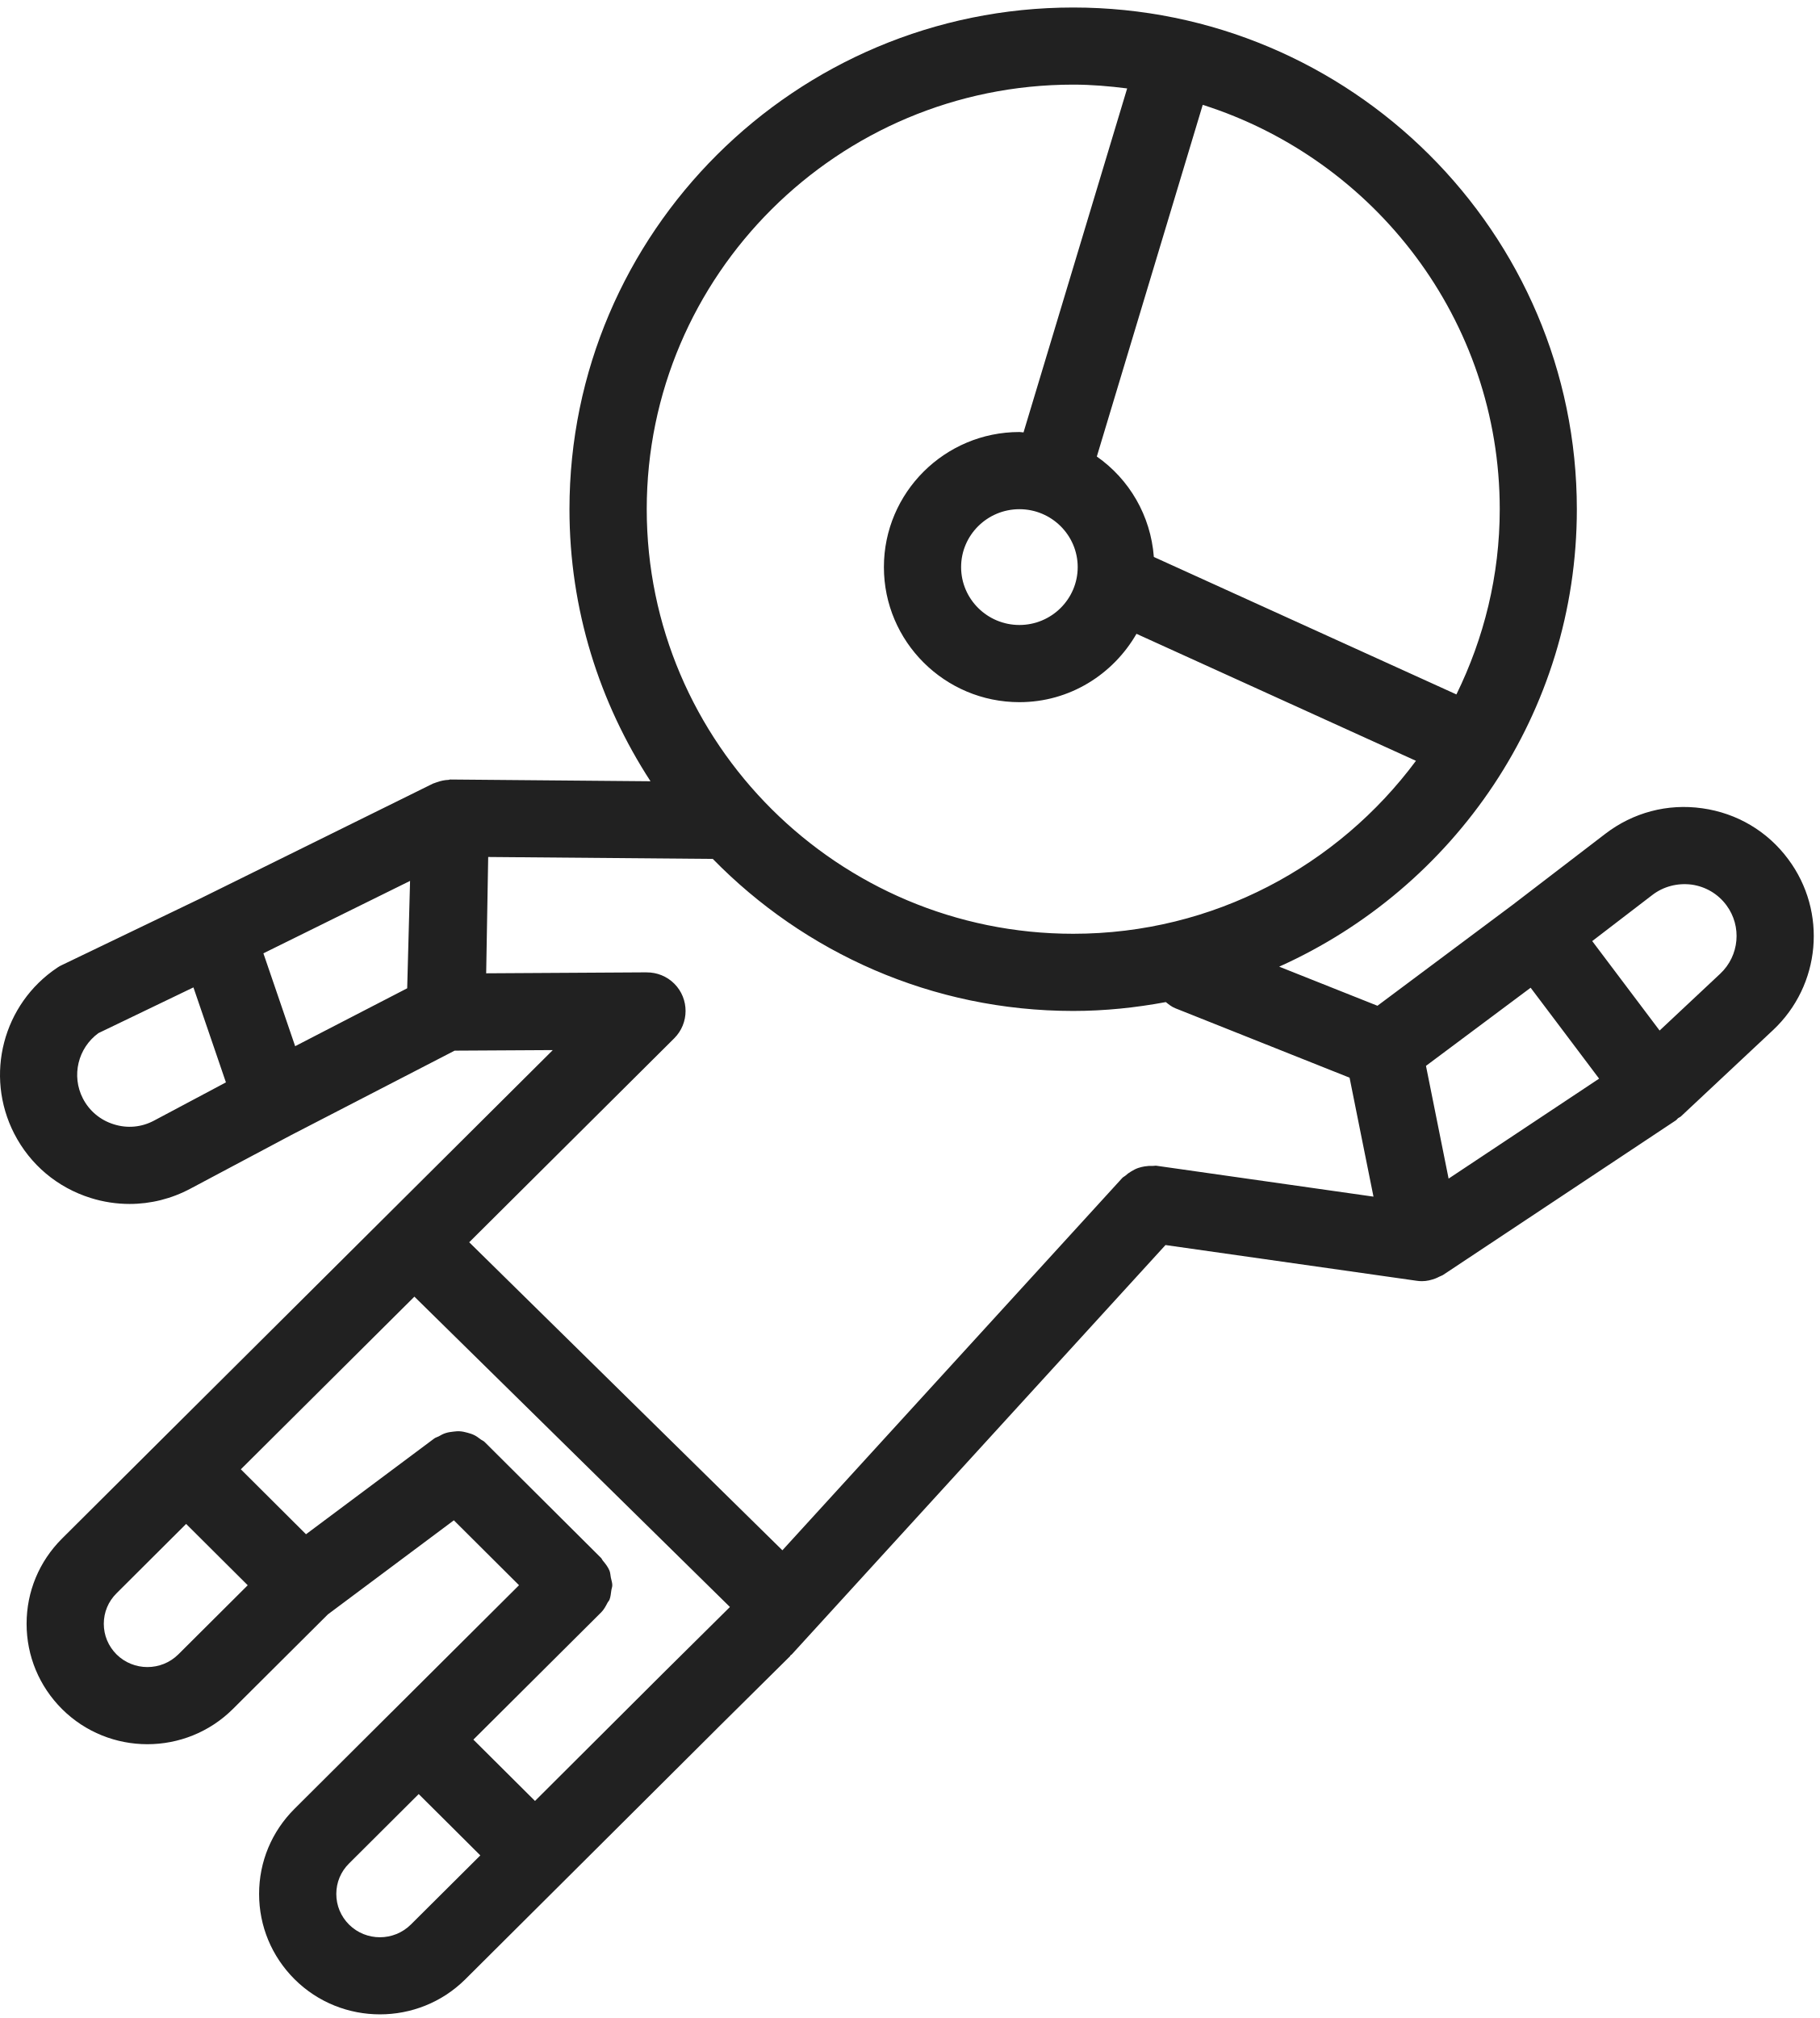
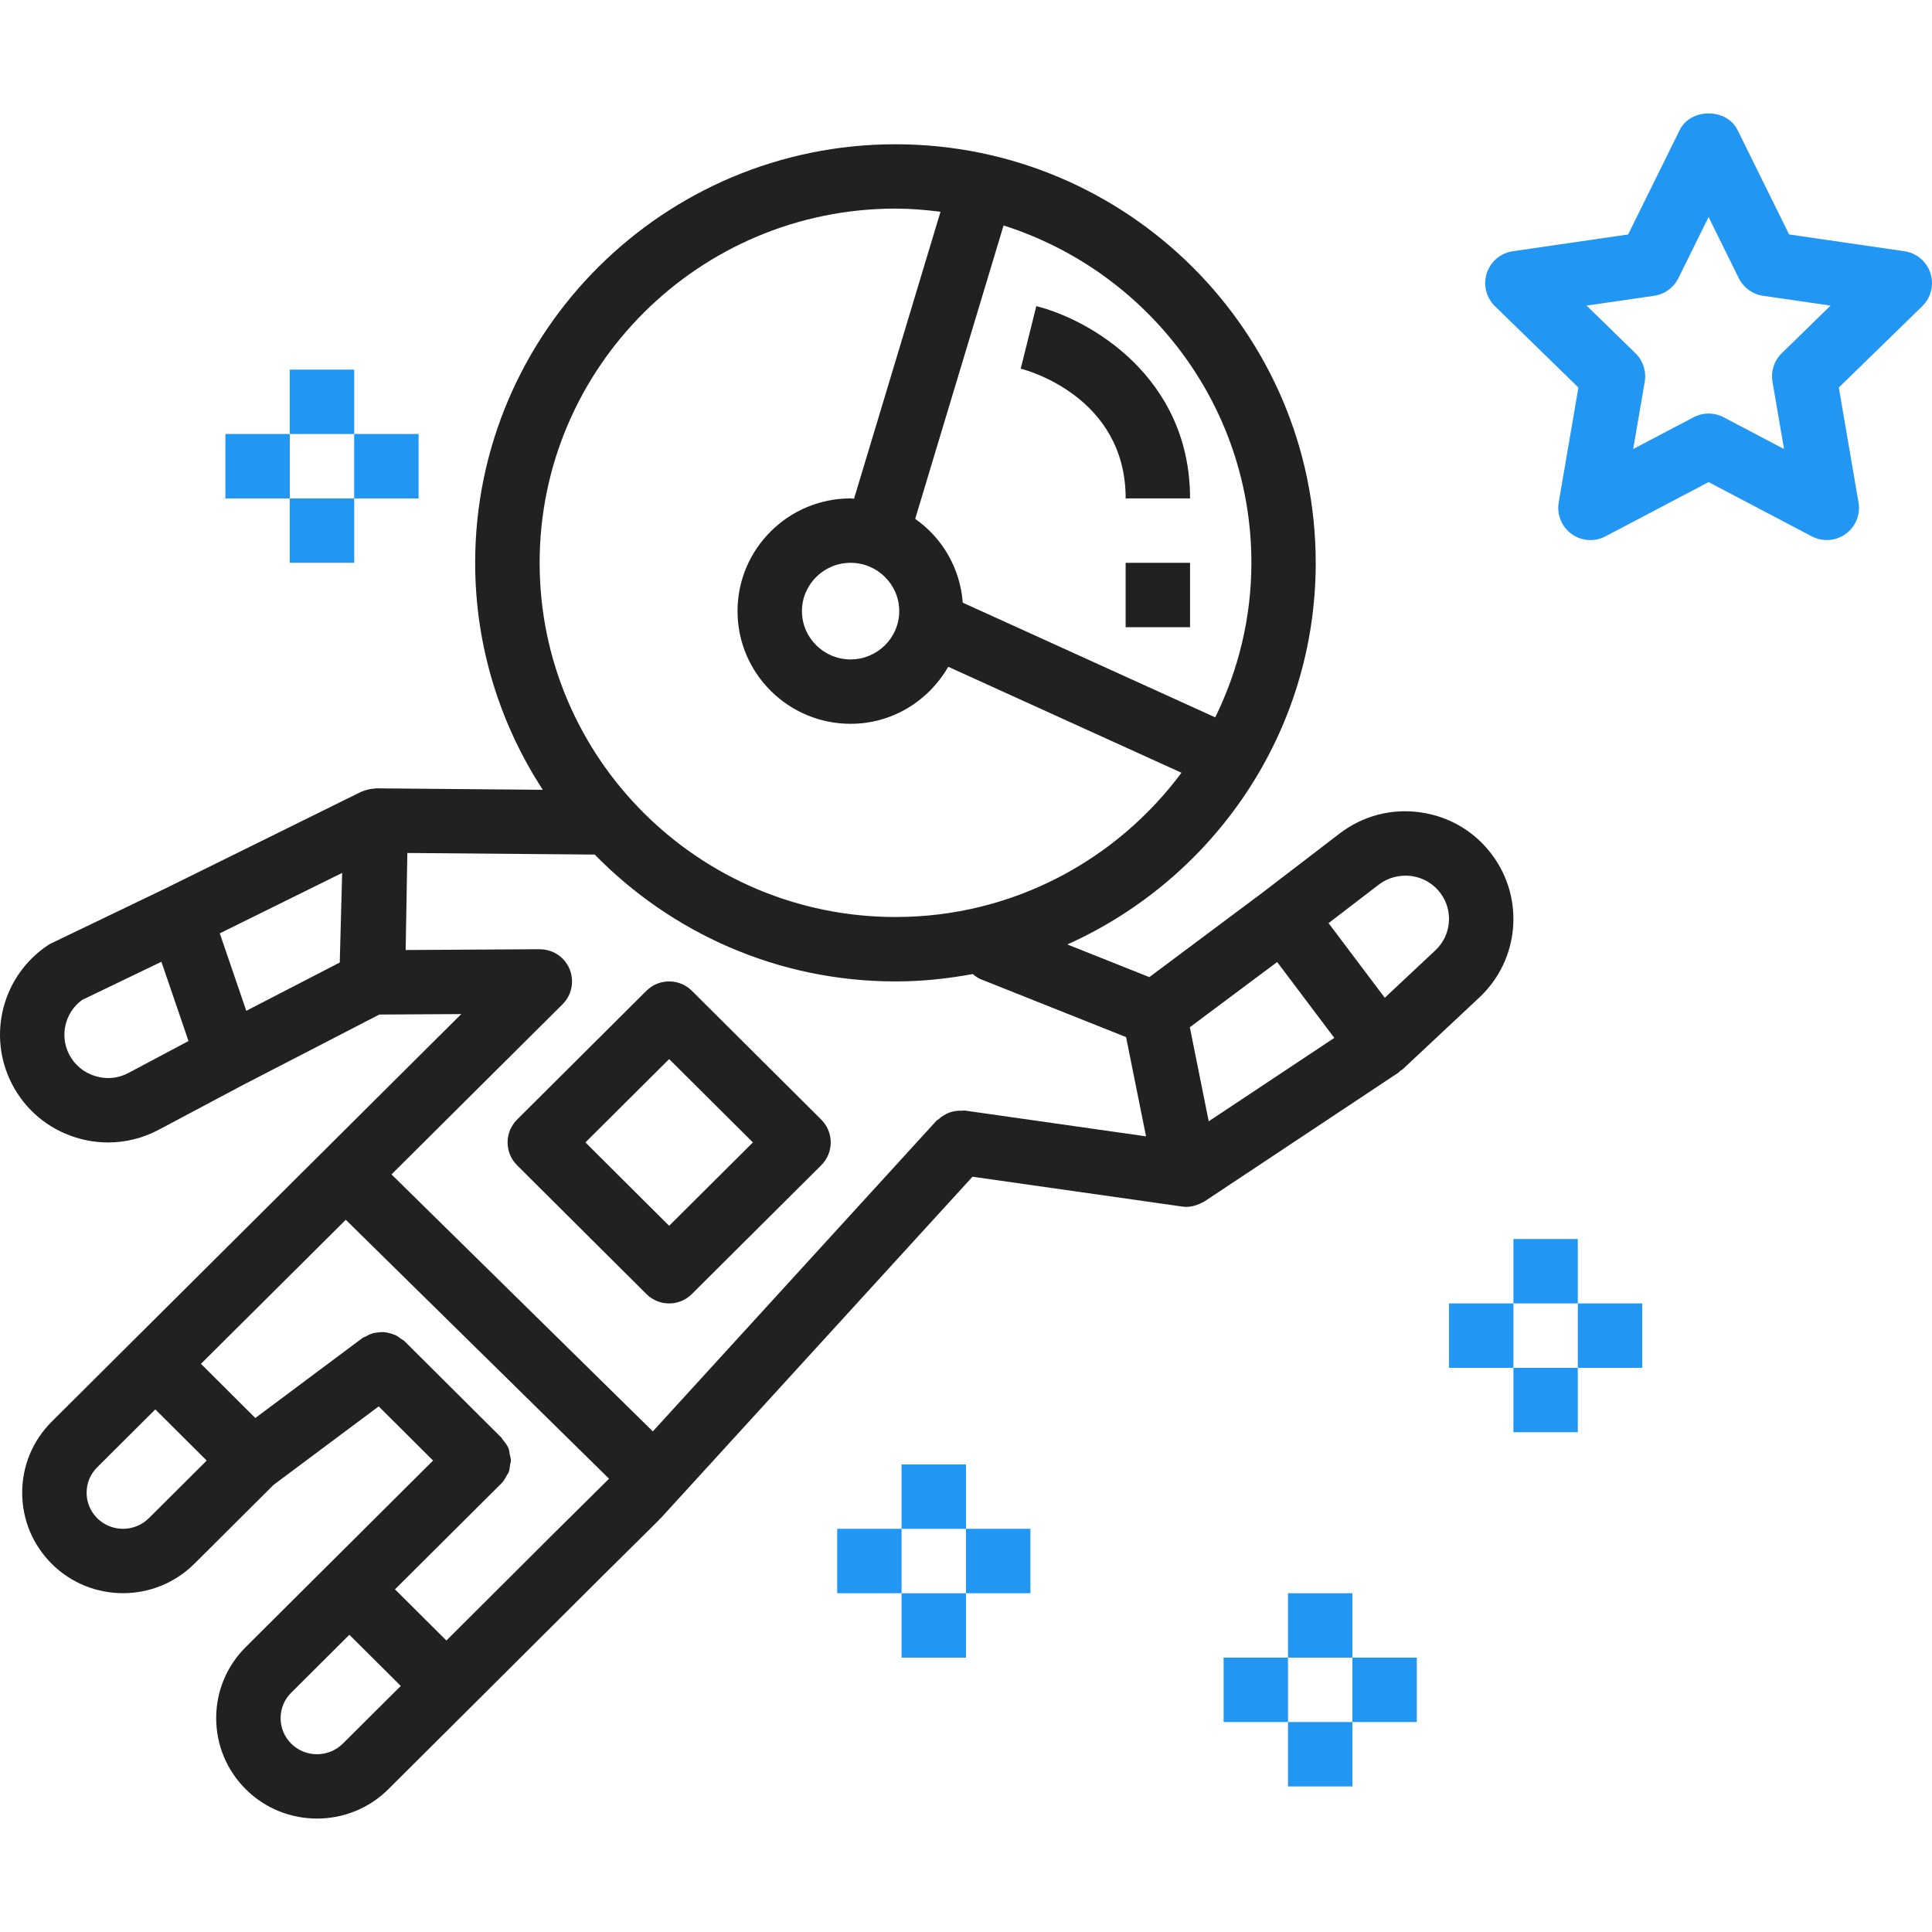
- <svg xmlns="http://www.w3.org/2000/svg" width="55" height="61" viewBox="0 0 55 61" fill="none">
-   <path d="M54.063 25.974C53.435 25.126 52.512 24.58 51.464 24.433C50.412 24.283 49.373 24.56 48.533 25.203L45.795 27.301L45.794 27.303L41.643 30.402L38.672 29.22C43.969 26.843 47.671 21.545 47.671 15.394C47.671 7.031 40.84 0.227 32.444 0.227C24.047 0.227 17.216 7.031 17.216 15.394C17.216 18.425 18.123 21.244 19.666 23.616L13.62 23.563C13.617 23.563 13.613 23.563 13.61 23.563C13.591 23.563 13.576 23.573 13.559 23.574C13.443 23.578 13.33 23.602 13.219 23.642C13.191 23.652 13.162 23.658 13.135 23.671C13.121 23.677 13.107 23.678 13.093 23.685L6.021 27.177C6.02 27.177 6.018 27.177 6.018 27.178L1.877 29.169C1.831 29.189 1.784 29.216 1.739 29.246C0.088 30.345 -0.474 32.504 0.43 34.268C0.912 35.206 1.732 35.896 2.74 36.212C3.129 36.334 3.525 36.393 3.919 36.393C4.553 36.393 5.181 36.238 5.756 35.931L8.792 34.317L13.744 31.759L16.712 31.742L4.808 43.588C4.807 43.59 4.806 43.59 4.805 43.591L1.876 46.507C1.185 47.196 0.804 48.109 0.804 49.084C0.804 50.057 1.185 50.972 1.876 51.662C2.587 52.369 3.521 52.724 4.456 52.724C5.392 52.724 6.325 52.369 7.038 51.662L9.913 48.799L13.721 45.956L15.691 47.918L11.838 51.755C11.836 51.756 11.835 51.756 11.834 51.758L8.906 54.674C8.214 55.363 7.833 56.276 7.833 57.25C7.833 58.223 8.214 59.139 8.906 59.829C9.616 60.536 10.552 60.89 11.486 60.89C12.421 60.89 13.357 60.536 14.068 59.829L16.998 56.912L21.684 52.245C21.685 52.244 21.685 52.243 21.686 52.242L23.895 50.054L23.887 50.046C23.901 50.032 23.921 50.027 23.935 50.012L35.235 37.635L42.828 38.715C42.883 38.724 42.938 38.727 42.992 38.727C43.134 38.727 43.27 38.693 43.402 38.643C43.441 38.629 43.474 38.61 43.511 38.592C43.553 38.571 43.597 38.559 43.637 38.532L50.666 33.865C50.692 33.848 50.706 33.82 50.73 33.801C50.758 33.779 50.793 33.77 50.819 33.745L53.6 31.14C55.047 29.784 55.247 27.563 54.063 25.974ZM4.66 33.872C4.281 34.075 3.851 34.116 3.439 33.985C3.03 33.858 2.699 33.579 2.505 33.203C2.153 32.517 2.357 31.681 2.974 31.23L5.848 29.847L6.54 31.869L6.83 32.718L4.66 33.872ZM12.31 29.874L8.923 31.624L8.365 29.991L7.963 28.817L12.397 26.628L12.31 29.874ZM45.34 15.392C45.34 17.401 44.861 19.296 44.03 20.991L34.883 16.836C34.788 15.582 34.137 14.484 33.159 13.8L36.361 3.169C41.563 4.823 45.34 9.675 45.34 15.392ZM19.552 15.392C19.552 8.316 25.336 2.558 32.446 2.558C32.999 2.558 33.54 2.605 34.076 2.673L30.943 13.071C30.901 13.07 30.862 13.059 30.819 13.059C28.56 13.059 26.722 14.89 26.722 17.142C26.722 19.394 28.56 21.225 30.819 21.225C32.337 21.225 33.65 20.387 34.358 19.159L42.807 22.998C40.456 26.162 36.694 28.226 32.446 28.226C25.336 28.226 19.552 22.468 19.552 15.392ZM32.581 17.142C32.581 18.107 31.79 18.892 30.819 18.892C29.847 18.892 29.056 18.107 29.056 17.142C29.056 16.177 29.847 15.392 30.819 15.392C31.79 15.392 32.581 16.177 32.581 17.142ZM5.392 50.008C4.875 50.52 4.038 50.519 3.523 50.009C3.274 49.76 3.138 49.432 3.138 49.084C3.138 48.736 3.274 48.408 3.523 48.162L5.627 46.065L7.489 47.919L5.392 50.008ZM12.422 58.174C11.905 58.687 11.068 58.688 10.552 58.176C10.303 57.927 10.167 57.599 10.167 57.25C10.167 56.903 10.303 56.575 10.552 56.329L12.658 54.231L13.539 55.107L14.521 56.085L12.422 58.174ZM20.038 50.586C20.037 50.587 20.036 50.587 20.035 50.589L16.174 54.439L15.293 53.562L14.311 52.585L18.168 48.745C18.168 48.745 18.168 48.745 18.168 48.744C18.169 48.743 18.17 48.743 18.172 48.742C18.259 48.654 18.314 48.549 18.368 48.445C18.383 48.415 18.412 48.389 18.425 48.358C18.461 48.268 18.467 48.171 18.481 48.077C18.488 48.023 18.511 47.973 18.511 47.918C18.511 47.84 18.483 47.764 18.467 47.687C18.453 47.617 18.453 47.546 18.426 47.478C18.382 47.368 18.306 47.272 18.227 47.177C18.204 47.151 18.196 47.119 18.172 47.094C18.172 47.094 18.172 47.094 18.171 47.094C18.169 47.093 18.169 47.091 18.168 47.09L14.653 43.59C14.616 43.552 14.568 43.537 14.526 43.506C14.464 43.458 14.405 43.413 14.336 43.38C14.269 43.347 14.201 43.327 14.131 43.308C14.057 43.287 13.985 43.271 13.906 43.265C13.835 43.26 13.769 43.267 13.697 43.276C13.619 43.285 13.546 43.295 13.47 43.32C13.396 43.343 13.331 43.379 13.264 43.418C13.22 43.442 13.171 43.451 13.13 43.481L9.251 46.377L7.281 44.414L12.528 39.195L22.067 48.576L20.038 50.586ZM34.954 35.237C34.921 35.233 34.889 35.245 34.855 35.243C34.77 35.239 34.688 35.244 34.603 35.258C34.537 35.27 34.474 35.283 34.411 35.305C34.336 35.331 34.269 35.366 34.2 35.408C34.134 35.447 34.075 35.489 34.018 35.542C33.99 35.566 33.956 35.578 33.93 35.606L23.653 46.862L14.185 37.551L20.383 31.386C20.839 30.931 20.841 30.192 20.386 29.735C20.156 29.505 19.854 29.392 19.552 29.393V29.392L14.698 29.421L14.759 25.905L21.549 25.963C24.317 28.794 28.176 30.559 32.446 30.559C33.403 30.559 34.336 30.46 35.245 30.291C35.332 30.361 35.419 30.432 35.528 30.476L40.8 32.576L41.133 34.235L41.523 36.172L34.954 35.237ZM43.794 35.627L43.11 32.219L46.274 29.857L47.102 30.955L48.344 32.605L43.794 35.627ZM52.005 29.434L50.173 31.151L48.136 28.447L49.954 27.053C50.294 26.792 50.722 26.686 51.142 26.74C51.564 26.8 51.938 27.02 52.192 27.362C52.666 28 52.585 28.89 52.005 29.434Z" fill="#212121" />
+ <svg xmlns="http://www.w3.org/2000/svg" width="70" height="70" viewBox="0 0 70 70" fill="none">
+   <path d="M69.943 9.896C69.806 9.475 69.442 9.167 69.002 9.103L64.823 8.495L62.953 4.708C62.561 3.91 61.253 3.91 60.861 4.708L58.991 8.495L54.812 9.103C54.372 9.167 54.008 9.474 53.869 9.897C53.733 10.319 53.846 10.783 54.164 11.092L57.189 14.041L56.475 18.203C56.401 18.641 56.58 19.083 56.939 19.345C57.301 19.608 57.775 19.641 58.168 19.433L61.906 17.467L65.644 19.433C65.815 19.523 66.003 19.567 66.188 19.567C66.43 19.567 66.671 19.493 66.874 19.344C67.234 19.083 67.413 18.641 67.337 18.203L66.624 14.041L69.649 11.092C69.966 10.782 70.08 10.319 69.943 9.896ZM64.556 12.799C64.282 13.066 64.156 13.454 64.221 13.832L64.639 16.269L62.45 15.118C62.28 15.029 62.093 14.984 61.906 14.984C61.72 14.984 61.534 15.029 61.363 15.118L59.174 16.269L59.592 13.832C59.657 13.454 59.531 13.068 59.257 12.799L57.484 11.072L59.932 10.717C60.313 10.662 60.64 10.423 60.811 10.078L61.905 7.862L62.999 10.078C63.17 10.422 63.498 10.662 63.878 10.717L66.326 11.072L64.556 12.799Z" fill="#2196F3" />
+   <path d="M57.167 44.892H54.834V47.226H57.167V44.892Z" fill="#2196F3" />
+   <path d="M57.167 49.559H54.834V51.892H57.167V49.559Z" fill="#2196F3" />
+   <path d="M59.5 47.226H57.167V49.559H59.5V47.226Z" fill="#2196F3" />
+   <path d="M54.834 47.226H52.501V49.559H54.834V47.226Z" fill="#2196F3" />
+   <path d="M49 57.726H46.667V60.059H49V57.726Z" fill="#2196F3" />
+   <path d="M49 62.393H46.667V64.726H49V62.393Z" fill="#2196F3" />
+   <path d="M51.333 60.059H49V62.393H51.333V60.059Z" fill="#2196F3" />
+   <path d="M46.667 60.059H44.334V62.393H46.667V60.059Z" fill="#2196F3" />
+   <path d="M35 53.059H32.666V55.393H35V53.059Z" fill="#2196F3" />
+   <path d="M35 57.726H32.666V60.059H35V57.726Z" fill="#2196F3" />
+   <path d="M37.333 55.392H35V57.726H37.333V55.392Z" fill="#2196F3" />
+   <path d="M32.666 55.392H30.333V57.726H32.666V55.392Z" fill="#2196F3" />
+   <path d="M12.833 13.392H10.499V15.725H12.833V13.392Z" fill="#2196F3" />
+   <path d="M12.833 18.059H10.499V20.392H12.833V18.059Z" fill="#2196F3" />
+   <path d="M15.166 15.725H12.833V18.059H15.166V15.725Z" fill="#2196F3" />
+   <path d="M10.499 15.725H8.166V18.059H10.499V15.725Z" fill="#2196F3" />
+   <path d="M54.063 30.974C53.435 30.126 52.512 29.58 51.464 29.433C50.412 29.283 49.373 29.56 48.533 30.203L45.795 32.301L45.794 32.303L41.643 35.403L38.672 34.219C43.969 31.843 47.671 26.545 47.671 20.394C47.671 12.031 40.84 5.227 32.444 5.227C24.047 5.227 17.216 12.031 17.216 20.394C17.216 23.425 18.123 26.244 19.666 28.616L13.62 28.563C13.617 28.563 13.613 28.563 13.61 28.563C13.591 28.563 13.576 28.573 13.559 28.574C13.443 28.578 13.33 28.602 13.219 28.642C13.191 28.652 13.162 28.658 13.135 28.671C13.121 28.677 13.107 28.678 13.093 28.685L6.021 32.176C6.02 32.176 6.018 32.176 6.018 32.178L1.877 34.169C1.831 34.189 1.784 34.216 1.739 34.246C0.088 35.345 -0.474 37.504 0.43 39.268C0.912 40.206 1.732 40.896 2.74 41.212C3.129 41.334 3.525 41.393 3.919 41.393C4.553 41.393 5.181 41.238 5.756 40.931L8.792 39.317L13.744 36.759L16.712 36.742L4.808 48.588C4.807 48.59 4.806 48.59 4.805 48.591L1.876 51.507C1.185 52.196 0.804 53.109 0.804 54.084C0.804 55.057 1.185 55.972 1.876 56.662C2.587 57.369 3.521 57.724 4.456 57.724C5.392 57.724 6.325 57.369 7.038 56.662L9.913 53.799L13.721 50.956L15.691 52.918L11.838 56.755C11.836 56.756 11.835 56.756 11.834 56.758L8.906 59.674C8.214 60.363 7.833 61.276 7.833 62.25C7.833 63.223 8.214 64.139 8.906 64.829C9.616 65.536 10.552 65.89 11.486 65.89C12.421 65.89 13.357 65.536 14.068 64.829L16.998 61.912L21.684 57.245C21.685 57.244 21.685 57.243 21.686 57.242L23.895 55.054L23.887 55.046C23.901 55.032 23.921 55.027 23.935 55.012L35.235 42.635L42.828 43.715C42.883 43.724 42.938 43.727 42.992 43.727C43.134 43.727 43.27 43.693 43.402 43.643C43.441 43.629 43.474 43.61 43.511 43.592C43.553 43.571 43.597 43.559 43.637 43.532L50.666 38.865C50.692 38.848 50.706 38.82 50.73 38.801C50.758 38.779 50.793 38.77 50.819 38.745L53.6 36.14C55.047 34.784 55.247 32.563 54.063 30.974ZM4.66 38.872C4.281 39.075 3.851 39.116 3.439 38.985C3.03 38.858 2.699 38.579 2.505 38.203C2.153 37.517 2.357 36.681 2.974 36.23L5.848 34.847L6.54 36.869L6.83 37.718L4.66 38.872ZM12.31 34.874L8.923 36.624L8.365 34.991L7.963 33.817L12.397 31.628L12.31 34.874ZM45.34 20.392C45.34 22.401 44.861 24.296 44.03 25.991L34.883 21.836C34.788 20.582 34.137 19.484 33.159 18.8L36.361 8.169C41.563 9.823 45.34 14.675 45.34 20.392ZM19.552 20.392C19.552 13.316 25.336 7.558 32.446 7.558C32.999 7.558 33.54 7.605 34.076 7.673L30.943 18.071C30.901 18.07 30.862 18.058 30.819 18.058C28.56 18.058 26.722 19.89 26.722 22.142C26.722 24.394 28.56 26.225 30.819 26.225C32.337 26.225 33.65 25.387 34.358 24.159L42.807 27.998C40.456 31.162 36.694 33.225 32.446 33.225C25.336 33.225 19.552 27.468 19.552 20.392ZM32.581 22.142C32.581 23.107 31.79 23.892 30.819 23.892C29.847 23.892 29.056 23.107 29.056 22.142C29.056 21.177 29.847 20.392 30.819 20.392C31.79 20.392 32.581 21.177 32.581 22.142ZM5.392 55.008C4.875 55.52 4.038 55.519 3.523 55.009C3.274 54.76 3.138 54.432 3.138 54.084C3.138 53.736 3.274 53.408 3.523 53.162L5.627 51.065L7.489 52.919L5.392 55.008ZM12.422 63.174C11.905 63.687 11.068 63.688 10.552 63.176C10.303 62.927 10.167 62.599 10.167 62.25C10.167 61.903 10.303 61.575 10.552 61.329L12.658 59.231L13.539 60.107L14.521 61.085L12.422 63.174ZM20.038 55.586C20.037 55.587 20.036 55.587 20.035 55.589L16.174 59.439L15.293 58.562L14.311 57.585L18.168 53.745C18.168 53.745 18.168 53.745 18.168 53.744C18.169 53.743 18.17 53.743 18.172 53.742C18.259 53.654 18.314 53.549 18.368 53.445C18.383 53.415 18.412 53.389 18.425 53.358C18.461 53.268 18.467 53.171 18.481 53.077C18.488 53.023 18.511 52.973 18.511 52.918C18.511 52.84 18.483 52.764 18.467 52.687C18.453 52.617 18.453 52.546 18.426 52.478C18.382 52.368 18.306 52.272 18.227 52.177C18.204 52.151 18.196 52.119 18.172 52.094C18.172 52.094 18.172 52.094 18.171 52.094C18.169 52.093 18.169 52.091 18.168 52.09L14.653 48.59C14.616 48.552 14.568 48.537 14.526 48.506C14.464 48.458 14.405 48.413 14.336 48.38C14.269 48.347 14.201 48.327 14.131 48.308C14.057 48.287 13.985 48.271 13.906 48.265C13.835 48.26 13.769 48.267 13.697 48.276C13.619 48.285 13.546 48.295 13.47 48.32C13.396 48.343 13.331 48.379 13.264 48.418C13.22 48.442 13.171 48.451 13.13 48.481L9.251 51.377L7.281 49.414L12.528 44.195L22.067 53.576L20.038 55.586ZM34.954 40.237C34.921 40.233 34.889 40.245 34.855 40.243C34.77 40.239 34.688 40.244 34.603 40.258C34.537 40.27 34.474 40.283 34.411 40.305C34.336 40.331 34.269 40.366 34.2 40.408C34.134 40.447 34.075 40.489 34.018 40.542C33.99 40.566 33.956 40.578 33.93 40.606L23.653 51.862L14.185 42.551L20.383 36.386C20.839 35.931 20.841 35.192 20.386 34.735C20.156 34.505 19.854 34.392 19.552 34.393V34.392L14.698 34.421L14.759 30.905L21.549 30.963C24.317 33.794 28.176 35.559 32.446 35.559C33.403 35.559 34.336 35.46 35.245 35.291C35.332 35.361 35.419 35.432 35.528 35.476L40.8 37.576L41.133 39.235L41.523 41.172L34.954 40.237ZM43.794 40.627L43.11 37.219L46.274 34.856L47.102 35.955L48.344 37.605L43.794 40.627ZM52.005 34.434L50.173 36.151L48.136 33.447L49.954 32.053C50.294 31.792 50.722 31.686 51.142 31.74C51.564 31.8 51.938 32.02 52.192 32.362C52.666 33 52.585 33.891 52.005 34.434Z" fill="#212121" />
+   <path d="M29.755 40.565L25.067 35.898C24.613 35.445 23.876 35.445 23.421 35.898L18.734 40.565C18.515 40.786 18.391 41.082 18.391 41.392C18.391 41.703 18.514 42 18.734 42.219L23.421 46.886C23.648 47.112 23.947 47.226 24.244 47.226C24.542 47.226 24.84 47.112 25.067 46.886L29.755 42.219C29.974 42 30.099 41.703 30.099 41.392C30.099 41.082 29.975 40.784 29.755 40.565ZM24.244 44.413L21.211 41.392L24.244 38.372L27.279 41.392L24.244 44.413Z" fill="#212121" />
+   <path d="M37.547 11.092L36.983 13.358C37.139 13.397 40.785 14.346 40.785 18.059H43.118C43.118 13.646 39.474 11.572 37.547 11.092Z" fill="#212121" />
+   <path d="M43.118 20.392H40.784V22.725H43.118V20.392Z" fill="#212121" />
</svg>
